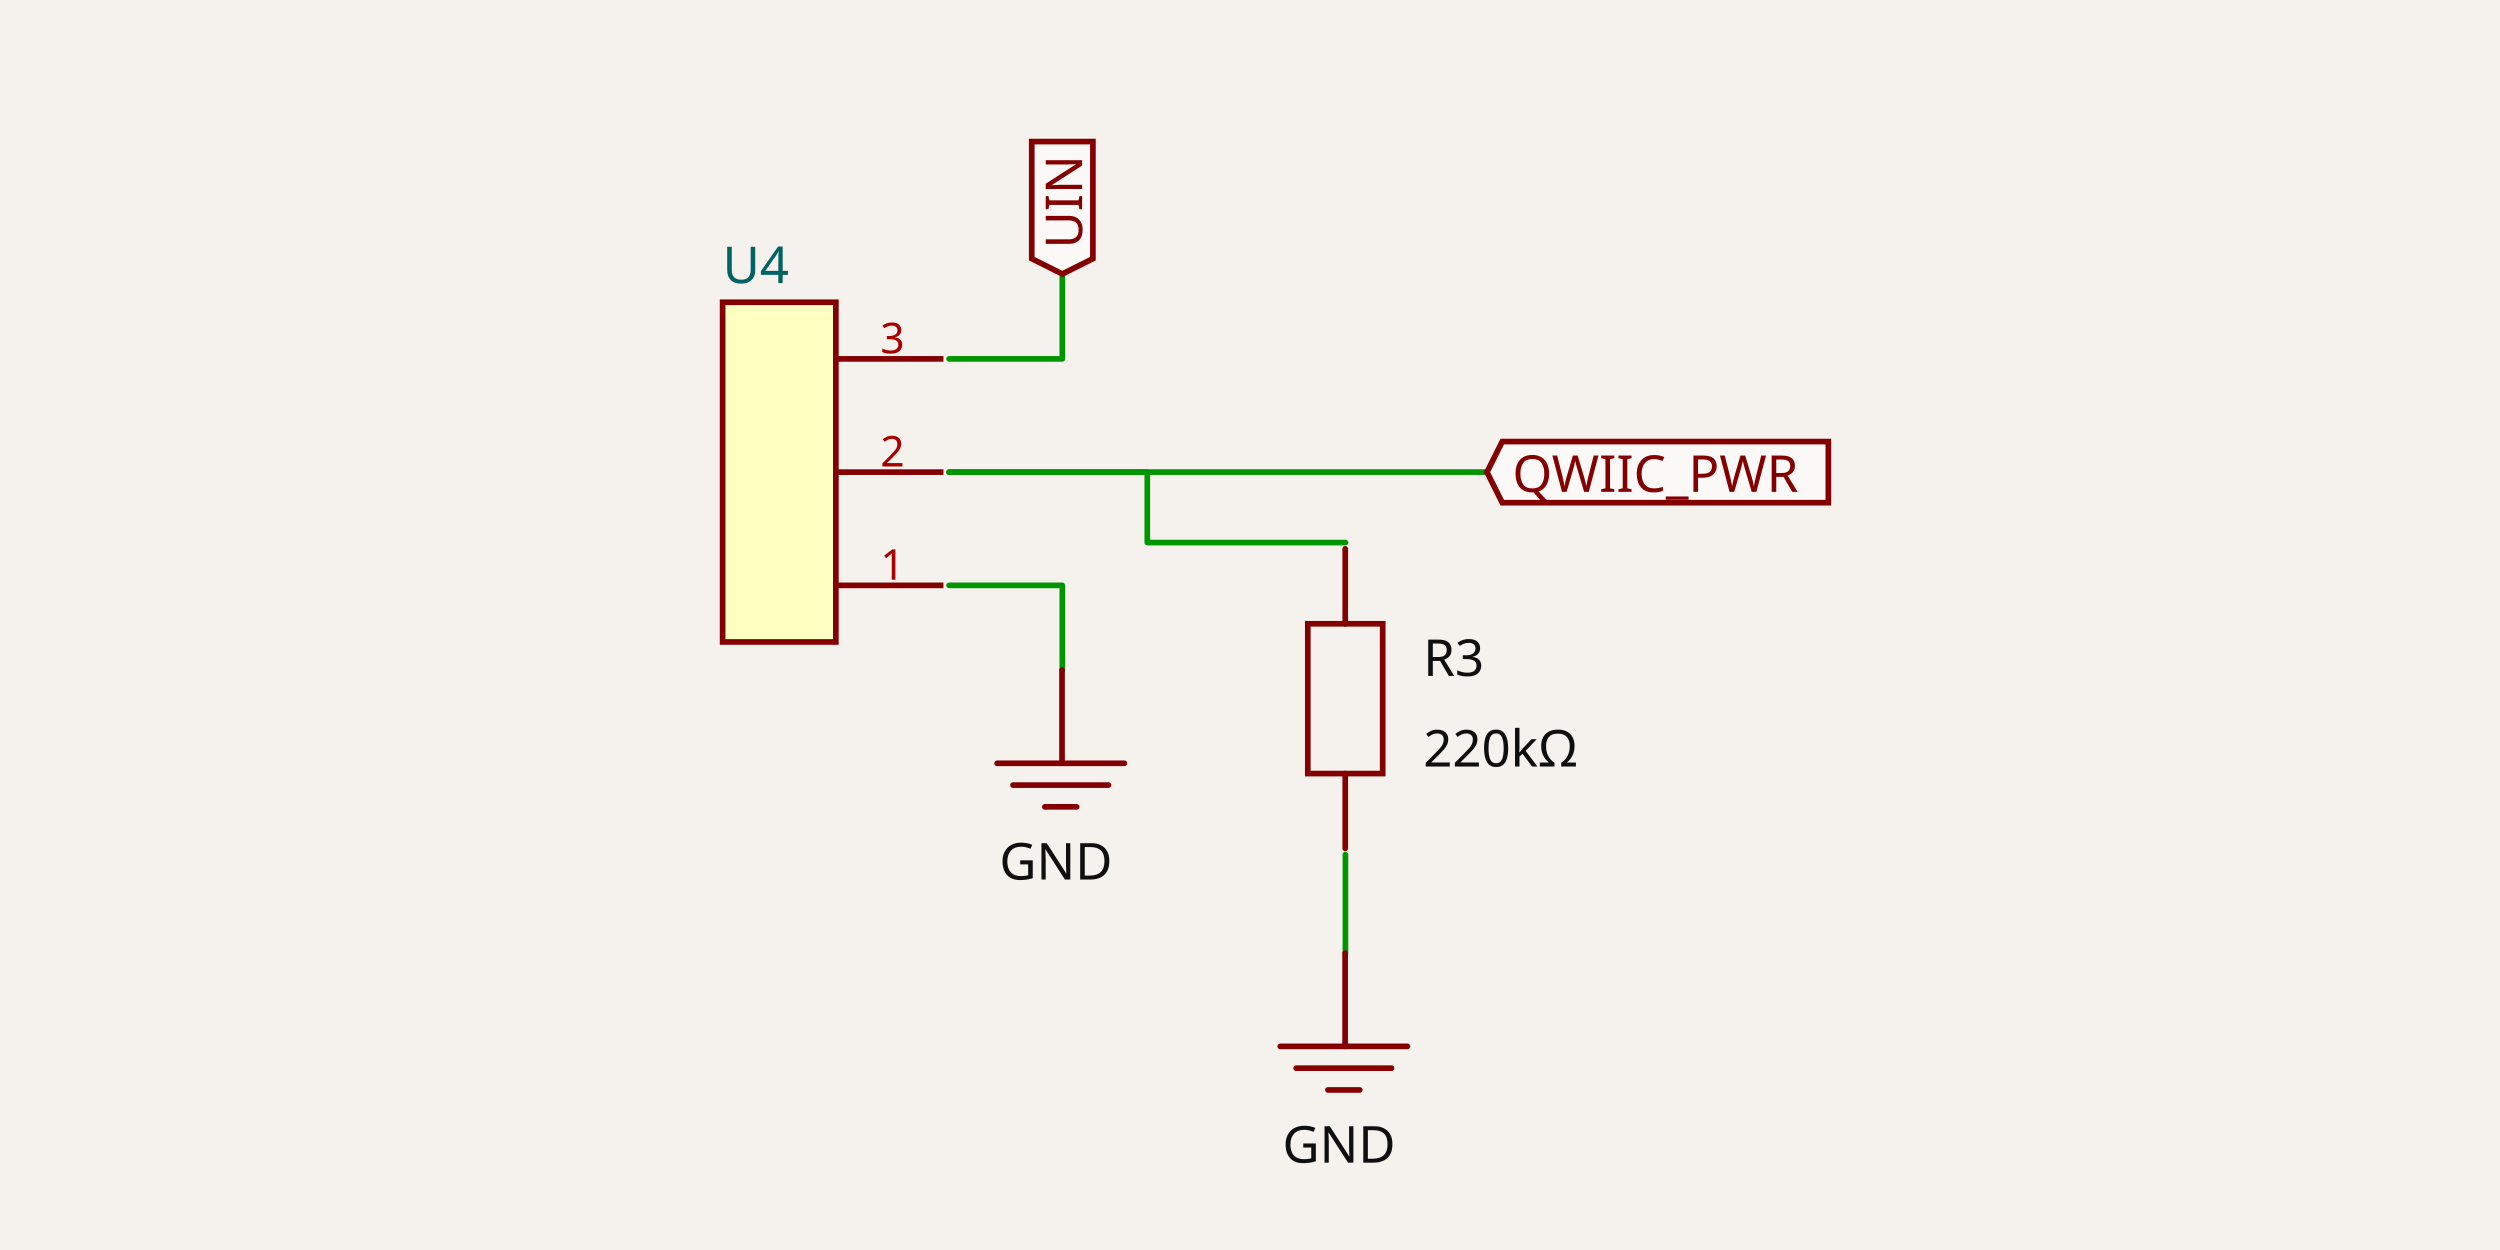
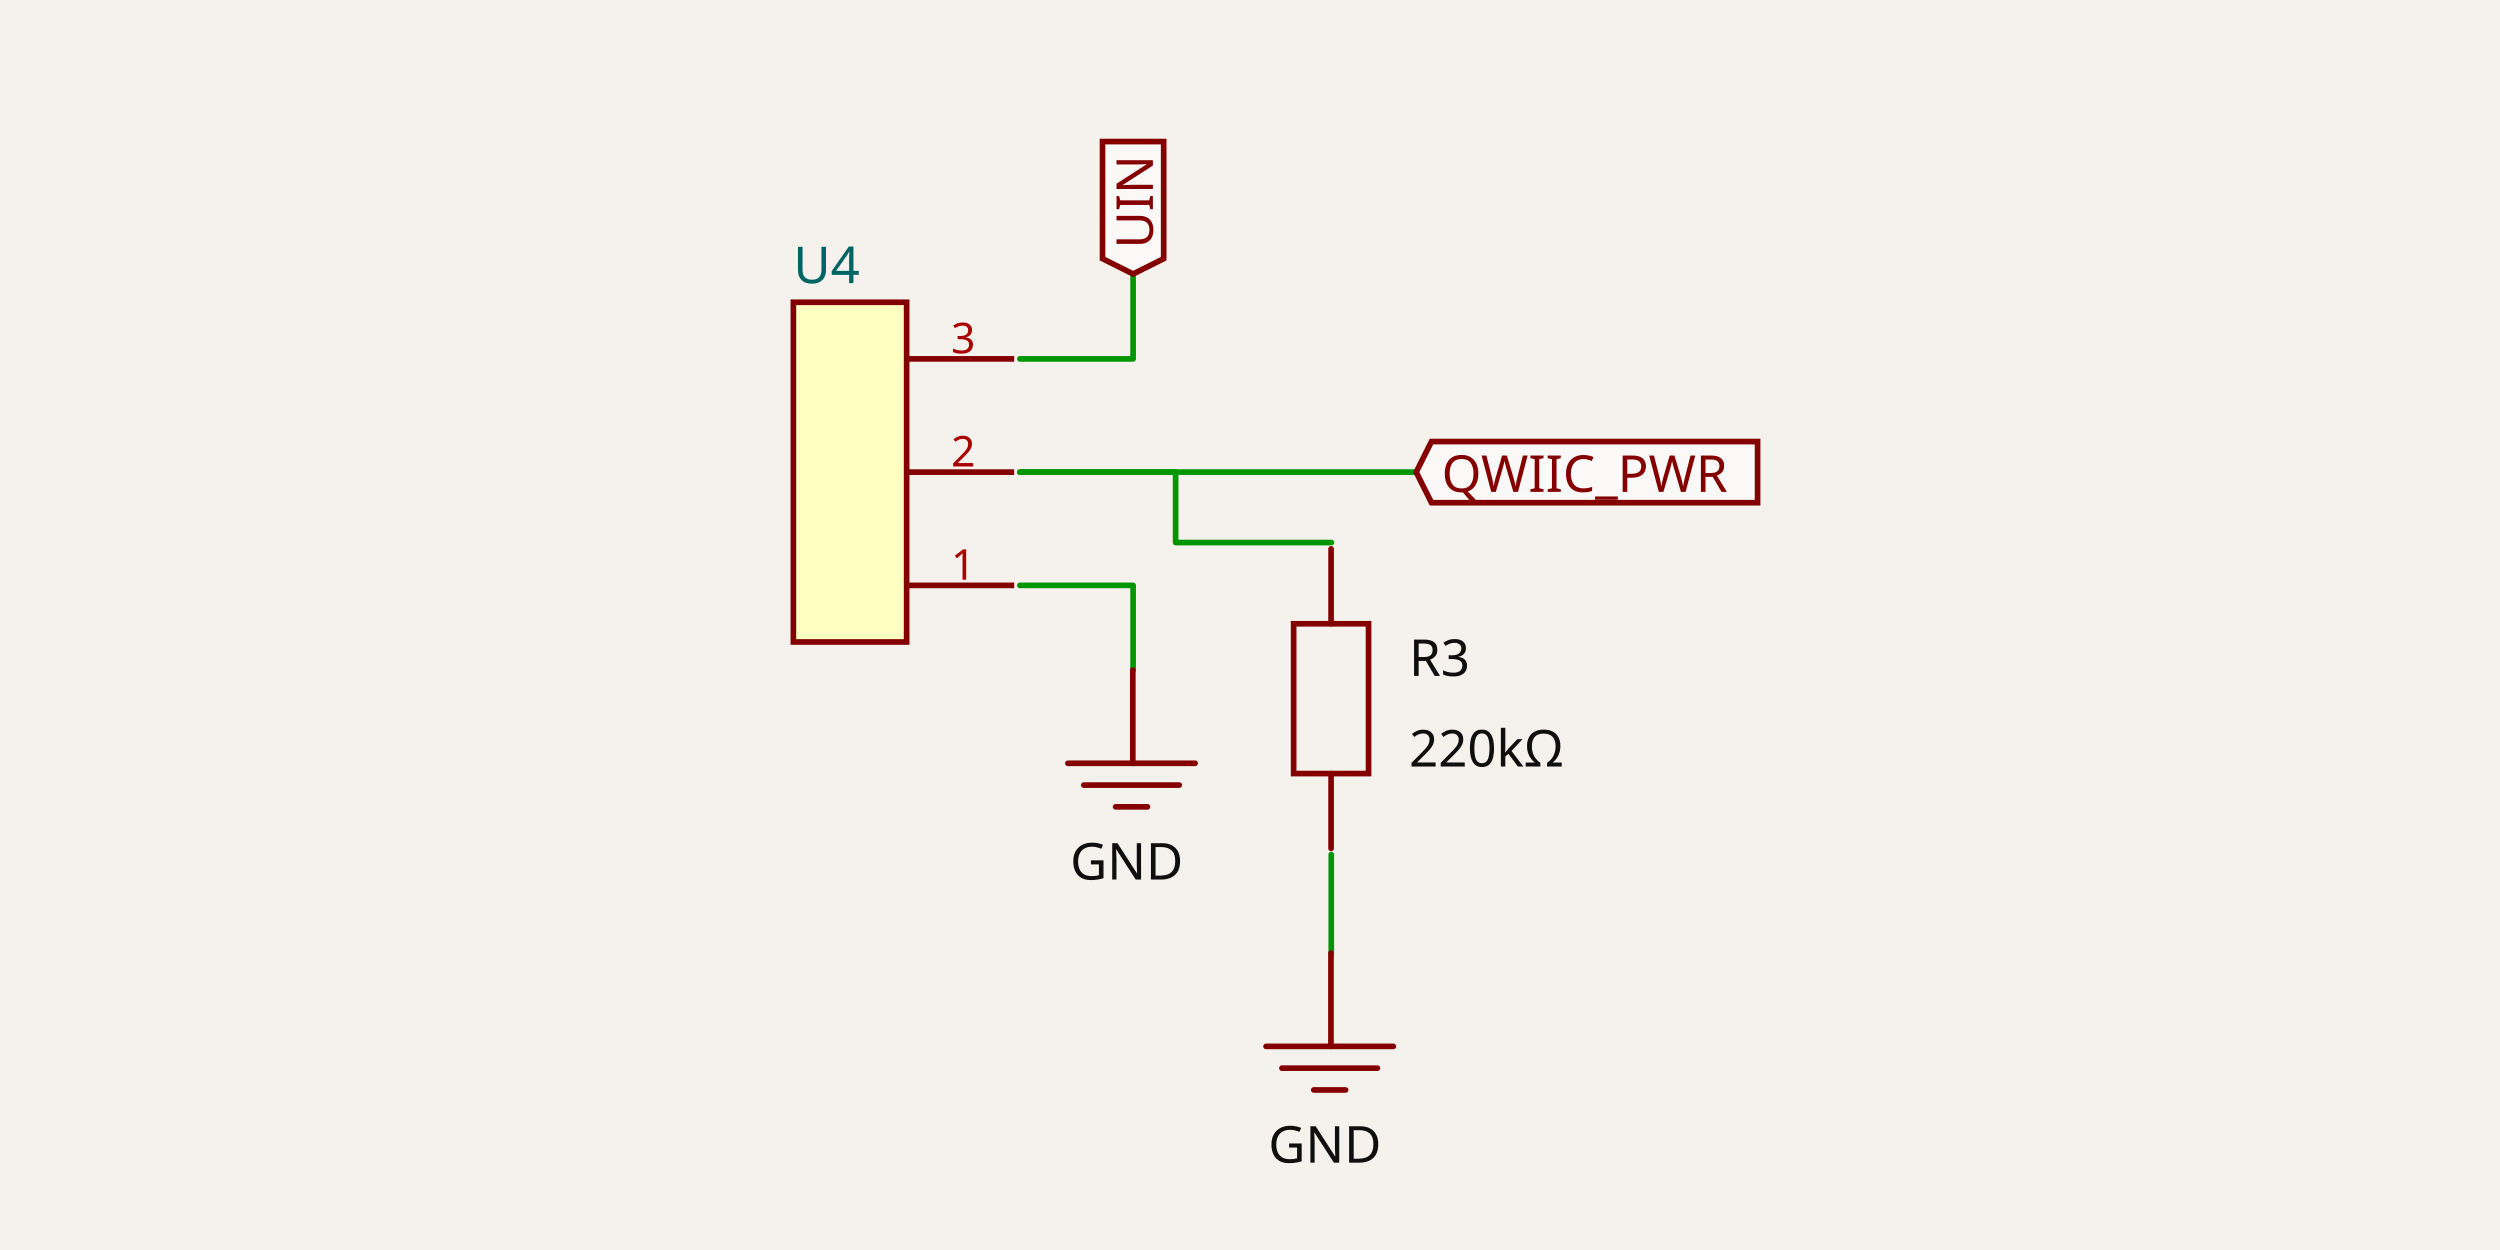
- <svg xmlns="http://www.w3.org/2000/svg" width="1200" height="600" style="background-color: rgb(245, 241, 237)" data-real-to-screen-transform="matrix(135.8859765672,0,0,-135.8859765672,374.0306800338,226.6215726537)" data-software-used-string="@tscircuit/core@0.0.555">
+ <svg xmlns="http://www.w3.org/2000/svg" width="1200" height="600" style="background-color: rgb(245, 241, 237)" data-real-to-screen-transform="matrix(135.8859765672,0,0,-135.8859765672,408.0021741756,226.6215726537)" data-software-used-string="@tscircuit/core@0.0.555">
  <style>
              .boundary { fill: rgb(245, 241, 237); }
              .schematic-boundary { fill: none; stroke: #fff; }
              .component { fill: none; stroke: rgb(132, 0, 0); }
              .chip { fill: rgb(255, 255, 194); stroke: rgb(132, 0, 0); }
              .component-pin { fill: none; stroke: rgb(132, 0, 0); }
              .trace:hover {
                filter: invert(1);
              }
              .trace:hover .trace-crossing-outline {
                opacity: 0;
              }
              .trace:hover .trace-junction {
                filter: invert(1);
              }
              .text { font-family: sans-serif; fill: rgb(0, 150, 0); }
              .pin-number { fill: rgb(169, 0, 0); }
              .port-label { fill: rgb(0, 100, 100); }
              .component-name { fill: rgb(0, 100, 100); }
            </style>
  <rect class="boundary" x="0" y="0" width="1200" height="600" />
  <g data-circuit-json-type="schematic_component" data-schematic-component-id="schematic_component_0">
-     <rect class="component chip" x="346.853" y="145.09" width="54.354" height="163.063" stroke-width="2.718px" fill="rgb(255, 255, 194)" stroke="rgb(132, 0, 0)" />
-     <rect class="component-overlay" x="346.853" y="145.09" width="54.354" height="163.063" fill="transparent" />
-     <text x="346.853" y="325.818" fill="#006464" text-anchor="start" dominant-baseline="middle" font-family="sans-serif" font-size="24.459px" transform="rotate(0, 346.8535, 325.8183)" />
-     <text x="346.853" y="127.425" fill="#006464" text-anchor="start" dominant-baseline="middle" font-family="sans-serif" font-size="24.459px" transform="rotate(0, 346.8535, 127.4248)">U4</text>
-     <line class="component-pin" x1="452.845" y1="280.976" x2="401.208" y2="280.976" stroke-width="2.718px" />
-     <text class="pin-number" x="428.385" y="278.258" style="font-family: sans-serif;" fill="rgb(169, 0, 0)" text-anchor="middle" dominant-baseline="auto" font-size="20.383px" transform="">1</text>
-     <line class="component-pin" x1="452.845" y1="226.622" x2="401.208" y2="226.622" stroke-width="2.718px" />
-     <text class="pin-number" x="428.385" y="223.904" style="font-family: sans-serif;" fill="rgb(169, 0, 0)" text-anchor="middle" dominant-baseline="auto" font-size="20.383px" transform="">2</text>
-     <line class="component-pin" x1="452.845" y1="172.267" x2="401.208" y2="172.267" stroke-width="2.718px" />
-     <text class="pin-number" x="428.385" y="169.549" style="font-family: sans-serif;" fill="rgb(169, 0, 0)" text-anchor="middle" dominant-baseline="auto" font-size="20.383px" transform="">3</text>
+     <rect class="component chip" x="380.825" y="145.09" width="54.354" height="163.063" stroke-width="2.718px" fill="rgb(255, 255, 194)" stroke="rgb(132, 0, 0)" />
+     <rect class="component-overlay" x="380.825" y="145.09" width="54.354" height="163.063" fill="transparent" />
+     <text x="380.825" y="325.818" fill="#006464" text-anchor="start" dominant-baseline="middle" font-family="sans-serif" font-size="24.459px" transform="rotate(0, 380.825, 325.8183)" />
+     <text x="380.825" y="127.425" fill="#006464" text-anchor="start" dominant-baseline="middle" font-family="sans-serif" font-size="24.459px" transform="rotate(0, 380.825, 127.4248)">U4</text>
+     <line class="component-pin" x1="486.816" y1="280.976" x2="435.179" y2="280.976" stroke-width="2.718px" />
+     <text class="pin-number" x="462.357" y="278.258" style="font-family: sans-serif;" fill="rgb(169, 0, 0)" text-anchor="middle" dominant-baseline="auto" font-size="20.383px" transform="">1</text>
+     <line class="component-pin" x1="486.816" y1="226.622" x2="435.179" y2="226.622" stroke-width="2.718px" />
+     <text class="pin-number" x="462.357" y="223.904" style="font-family: sans-serif;" fill="rgb(169, 0, 0)" text-anchor="middle" dominant-baseline="auto" font-size="20.383px" transform="">2</text>
+     <line class="component-pin" x1="486.816" y1="172.267" x2="435.179" y2="172.267" stroke-width="2.718px" />
+     <text class="pin-number" x="462.357" y="169.549" style="font-family: sans-serif;" fill="rgb(169, 0, 0)" text-anchor="middle" dominant-baseline="auto" font-size="20.383px" transform="">3</text>
  </g>
  <g data-circuit-json-type="schematic_component" data-schematic-component-id="schematic_component_1">
-     <rect class="component-overlay" x="627.741" y="263.449" width="35.953" height="143.813" fill="transparent" />
-     <path d="M 645.717 407.262 L 645.717 371.309" stroke="rgb(132, 0, 0)" fill="none" stroke-width="2.718px" stroke-linecap="round" />
-     <path d="M 645.717 299.402 L 645.717 263.449" stroke="rgb(132, 0, 0)" fill="none" stroke-width="2.718px" stroke-linecap="round" />
-     <path d="M 627.741 335.355 L 627.741 299.402 L 663.694 299.402 L 663.694 371.309 L 627.741 371.309 L 627.741 335.355" stroke="rgb(132, 0, 0)" fill="none" stroke-width="2.718px" stroke-linecap="round" />
-     <text x="683.17" y="315.967" fill="rgb(15, 15, 15)" font-family="sans-serif" text-anchor="start" dominant-baseline="middle" font-size="24.459px">R3</text>
-     <text x="683.17" y="359.45" fill="rgb(15, 15, 15)" font-family="sans-serif" text-anchor="start" dominant-baseline="middle" font-size="24.459px">220kΩ</text>
+     <rect class="component-overlay" x="620.946" y="263.449" width="35.953" height="143.813" fill="transparent" />
+     <path d="M 638.923 407.262 L 638.923 371.309" stroke="rgb(132, 0, 0)" fill="none" stroke-width="2.718px" stroke-linecap="round" />
+     <path d="M 638.923 299.402 L 638.923 263.449" stroke="rgb(132, 0, 0)" fill="none" stroke-width="2.718px" stroke-linecap="round" />
+     <path d="M 620.946 335.355 L 620.946 299.402 L 656.899 299.402 L 656.899 371.309 L 620.946 371.309 L 620.946 335.355" stroke="rgb(132, 0, 0)" fill="none" stroke-width="2.718px" stroke-linecap="round" />
+     <text x="676.375" y="315.967" fill="rgb(15, 15, 15)" font-family="sans-serif" text-anchor="start" dominant-baseline="middle" font-size="24.459px">R3</text>
+     <text x="676.375" y="359.45" fill="rgb(15, 15, 15)" font-family="sans-serif" text-anchor="start" dominant-baseline="middle" font-size="24.459px">220kΩ</text>
  </g>
  <g class="trace" data-circuit-json-type="schematic_trace" data-schematic-trace-id="schematic_trace_0">
-     <path d="M 645.84 260.418 L 550.701 260.418 L 550.701 226.622 L 455.562 226.622" class="trace-invisible-hover-outline" stroke="rgb(0, 150, 0)" fill="none" stroke-width="21.742px" stroke-linecap="round" opacity="0" stroke-linejoin="round" />
-     <path d="M 645.84 260.418 L 550.701 260.418 L 550.701 226.622 L 455.562 226.622" stroke="rgb(0, 150, 0)" fill="none" stroke-width="2.718px" stroke-linecap="round" stroke-linejoin="round" />
+     <path d="M 639.045 260.418 L 564.29 260.418 L 564.29 226.622 L 489.534 226.622" class="trace-invisible-hover-outline" stroke="rgb(0, 150, 0)" fill="none" stroke-width="21.742px" stroke-linecap="round" opacity="0" stroke-linejoin="round" />
+     <path d="M 639.045 260.418 L 564.29 260.418 L 564.29 226.622 L 489.534 226.622" stroke="rgb(0, 150, 0)" fill="none" stroke-width="2.718px" stroke-linecap="round" stroke-linejoin="round" />
  </g>
  <g class="trace" data-circuit-json-type="schematic_trace" data-schematic-trace-id="schematic_trace_1">
-     <path d="M 455.562 280.976 L 509.917 280.976 L 509.917 321.742" class="trace-invisible-hover-outline" stroke="rgb(0, 150, 0)" fill="none" stroke-width="21.742px" stroke-linecap="round" opacity="0" stroke-linejoin="round" />
-     <path d="M 455.562 280.976 L 509.917 280.976 L 509.917 321.742" stroke="rgb(0, 150, 0)" fill="none" stroke-width="2.718px" stroke-linecap="round" stroke-linejoin="round" />
+     <path d="M 489.534 280.976 L 543.888 280.976 L 543.888 321.742" class="trace-invisible-hover-outline" stroke="rgb(0, 150, 0)" fill="none" stroke-width="21.742px" stroke-linecap="round" opacity="0" stroke-linejoin="round" />
+     <path d="M 489.534 280.976 L 543.888 280.976 L 543.888 321.742" stroke="rgb(0, 150, 0)" fill="none" stroke-width="2.718px" stroke-linecap="round" stroke-linejoin="round" />
  </g>
  <g class="trace" data-circuit-json-type="schematic_trace" data-schematic-trace-id="schematic_trace_2">
-     <path d="M 455.562 226.622 L 713.746 226.622" class="trace-invisible-hover-outline" stroke="rgb(0, 150, 0)" fill="none" stroke-width="21.742px" stroke-linecap="round" opacity="0" stroke-linejoin="round" />
-     <path d="M 455.562 226.622 L 713.746 226.622" stroke="rgb(0, 150, 0)" fill="none" stroke-width="2.718px" stroke-linecap="round" stroke-linejoin="round" />
+     <path d="M 489.534 226.622 L 679.774 226.622" class="trace-invisible-hover-outline" stroke="rgb(0, 150, 0)" fill="none" stroke-width="21.742px" stroke-linecap="round" opacity="0" stroke-linejoin="round" />
+     <path d="M 489.534 226.622 L 679.774 226.622" stroke="rgb(0, 150, 0)" fill="none" stroke-width="2.718px" stroke-linecap="round" stroke-linejoin="round" />
  </g>
  <g class="trace" data-circuit-json-type="schematic_trace" data-schematic-trace-id="schematic_trace_3">
-     <path d="M 645.766 410.243 L 645.803 410.243 L 645.803 457.628" class="trace-invisible-hover-outline" stroke="rgb(0, 150, 0)" fill="none" stroke-width="21.742px" stroke-linecap="round" opacity="0" stroke-linejoin="round" />
-     <path d="M 645.766 410.243 L 645.803 410.243 L 645.803 457.628" stroke="rgb(0, 150, 0)" fill="none" stroke-width="2.718px" stroke-linecap="round" stroke-linejoin="round" />
+     <path d="M 638.971 410.243 L 639.008 410.243 L 639.008 457.628" class="trace-invisible-hover-outline" stroke="rgb(0, 150, 0)" fill="none" stroke-width="21.742px" stroke-linecap="round" opacity="0" stroke-linejoin="round" />
+     <path d="M 638.971 410.243 L 639.008 410.243 L 639.008 457.628" stroke="rgb(0, 150, 0)" fill="none" stroke-width="2.718px" stroke-linecap="round" stroke-linejoin="round" />
  </g>
  <g class="trace" data-circuit-json-type="schematic_trace" data-schematic-trace-id="schematic_trace_4">
-     <path d="M 455.562 172.267 L 509.917 172.267 L 509.917 131.501" class="trace-invisible-hover-outline" stroke="rgb(0, 150, 0)" fill="none" stroke-width="21.742px" stroke-linecap="round" opacity="0" stroke-linejoin="round" />
-     <path d="M 455.562 172.267 L 509.917 172.267 L 509.917 131.501" stroke="rgb(0, 150, 0)" fill="none" stroke-width="2.718px" stroke-linecap="round" stroke-linejoin="round" />
+     <path d="M 489.534 172.267 L 543.888 172.267 L 543.888 131.501" class="trace-invisible-hover-outline" stroke="rgb(0, 150, 0)" fill="none" stroke-width="21.742px" stroke-linecap="round" opacity="0" stroke-linejoin="round" />
+     <path d="M 489.534 172.267 L 543.888 172.267 L 543.888 131.501" stroke="rgb(0, 150, 0)" fill="none" stroke-width="2.718px" stroke-linecap="round" stroke-linejoin="round" />
  </g>
-   <rect class="component-overlay" x="478.63" y="321.595" width="61.056" height="65.691" fill="transparent" />
-   <path d="M 509.769 321.595 L 509.769 366.387" stroke="rgb(132, 0, 0)" fill="none" stroke-width="2.718px" stroke-linecap="round" />
-   <path d="M 478.63 366.383 L 539.687 366.383" stroke="rgb(132, 0, 0)" fill="none" stroke-width="2.718px" stroke-linecap="round" />
-   <path d="M 486.262 376.834 L 532.055 376.834" stroke="rgb(132, 0, 0)" fill="none" stroke-width="2.718px" stroke-linecap="round" />
-   <path d="M 501.526 387.286 L 516.791 387.286" stroke="rgb(132, 0, 0)" fill="none" stroke-width="2.718px" stroke-linecap="round" />
-   <text x="506.843" y="403.202" fill="rgb(15, 15, 15)" font-family="sans-serif" text-anchor="middle" dominant-baseline="hanging" font-size="24.459px">GND</text>
-   <path class="net-label" d="     M 713.746,226.622     L 721.083,211.946     L 877.606,211.946     L 877.606,241.297     L 721.083,241.297     Z   " fill="rgba(255, 255, 255, 0.6)" stroke="rgb(132, 0, 0)" stroke-width="2.718px" />
-   <text class="net-label-text" x="725.975" y="226.622" fill="rgb(132, 0, 0)" text-anchor="start" dominant-baseline="central" font-family="sans-serif" font-variant-numeric="tabular-nums" font-size="24.459px" transform="">QWIIC_PWR</text>
-   <rect class="component-overlay" x="614.516" y="457.481" width="61.056" height="65.691" fill="transparent" />
-   <path d="M 645.655 457.481 L 645.655 502.273" stroke="rgb(132, 0, 0)" fill="none" stroke-width="2.718px" stroke-linecap="round" />
-   <path d="M 614.516 502.269 L 675.573 502.269" stroke="rgb(132, 0, 0)" fill="none" stroke-width="2.718px" stroke-linecap="round" />
-   <path d="M 622.148 512.72 L 667.941 512.72" stroke="rgb(132, 0, 0)" fill="none" stroke-width="2.718px" stroke-linecap="round" />
-   <path d="M 637.412 523.172 L 652.677 523.172" stroke="rgb(132, 0, 0)" fill="none" stroke-width="2.718px" stroke-linecap="round" />
-   <text x="642.729" y="539.088" fill="rgb(15, 15, 15)" font-family="sans-serif" text-anchor="middle" dominant-baseline="hanging" font-size="24.459px">GND</text>
-   <path class="net-label" d="     M 509.917,131.501     L 495.241,124.164     L 495.241,67.943     L 524.592,67.943     L 524.592,124.164     Z   " fill="rgba(255, 255, 255, 0.6)" stroke="rgb(132, 0, 0)" stroke-width="2.718px" />
-   <text class="net-label-text" x="509.917" y="119.272" fill="rgb(132, 0, 0)" text-anchor="start" dominant-baseline="central" font-family="sans-serif" font-variant-numeric="tabular-nums" font-size="24.459px" transform="rotate(-90 509.9167 119.2717)">UIN</text>
+   <rect class="component-overlay" x="512.602" y="321.595" width="61.056" height="65.691" fill="transparent" />
+   <path d="M 543.741 321.595 L 543.741 366.387" stroke="rgb(132, 0, 0)" fill="none" stroke-width="2.718px" stroke-linecap="round" />
+   <path d="M 512.602 366.383 L 573.658 366.383" stroke="rgb(132, 0, 0)" fill="none" stroke-width="2.718px" stroke-linecap="round" />
+   <path d="M 520.234 376.834 L 566.026 376.834" stroke="rgb(132, 0, 0)" fill="none" stroke-width="2.718px" stroke-linecap="round" />
+   <path d="M 535.498 387.286 L 550.762 387.286" stroke="rgb(132, 0, 0)" fill="none" stroke-width="2.718px" stroke-linecap="round" />
+   <text x="540.814" y="403.202" fill="rgb(15, 15, 15)" font-family="sans-serif" text-anchor="middle" dominant-baseline="hanging" font-size="24.459px">GND</text>
+   <path class="net-label" d="     M 679.774,226.622     L 687.112,211.946     L 843.634,211.946     L 843.634,241.297     L 687.112,241.297     Z   " fill="rgba(255, 255, 255, 0.6)" stroke="rgb(132, 0, 0)" stroke-width="2.718px" />
+   <text class="net-label-text" x="692.004" y="226.622" fill="rgb(132, 0, 0)" text-anchor="start" dominant-baseline="central" font-family="sans-serif" font-variant-numeric="tabular-nums" font-size="24.459px" transform="">QWIIC_PWR</text>
+   <rect class="component-overlay" x="607.722" y="457.481" width="61.056" height="65.691" fill="transparent" />
+   <path d="M 638.861 457.481 L 638.861 502.273" stroke="rgb(132, 0, 0)" fill="none" stroke-width="2.718px" stroke-linecap="round" />
+   <path d="M 607.722 502.269 L 668.778 502.269" stroke="rgb(132, 0, 0)" fill="none" stroke-width="2.718px" stroke-linecap="round" />
+   <path d="M 615.354 512.72 L 661.146 512.72" stroke="rgb(132, 0, 0)" fill="none" stroke-width="2.718px" stroke-linecap="round" />
+   <path d="M 630.618 523.172 L 645.882 523.172" stroke="rgb(132, 0, 0)" fill="none" stroke-width="2.718px" stroke-linecap="round" />
+   <text x="635.934" y="539.088" fill="rgb(15, 15, 15)" font-family="sans-serif" text-anchor="middle" dominant-baseline="hanging" font-size="24.459px">GND</text>
+   <path class="net-label" d="     M 543.888,131.501     L 529.212,124.164     L 529.212,67.943     L 558.564,67.943     L 558.564,124.164     Z   " fill="rgba(255, 255, 255, 0.6)" stroke="rgb(132, 0, 0)" stroke-width="2.718px" />
+   <text class="net-label-text" x="543.888" y="119.272" fill="rgb(132, 0, 0)" text-anchor="start" dominant-baseline="central" font-family="sans-serif" font-variant-numeric="tabular-nums" font-size="24.459px" transform="rotate(-90 543.8882 119.2717)">UIN</text>
</svg>
